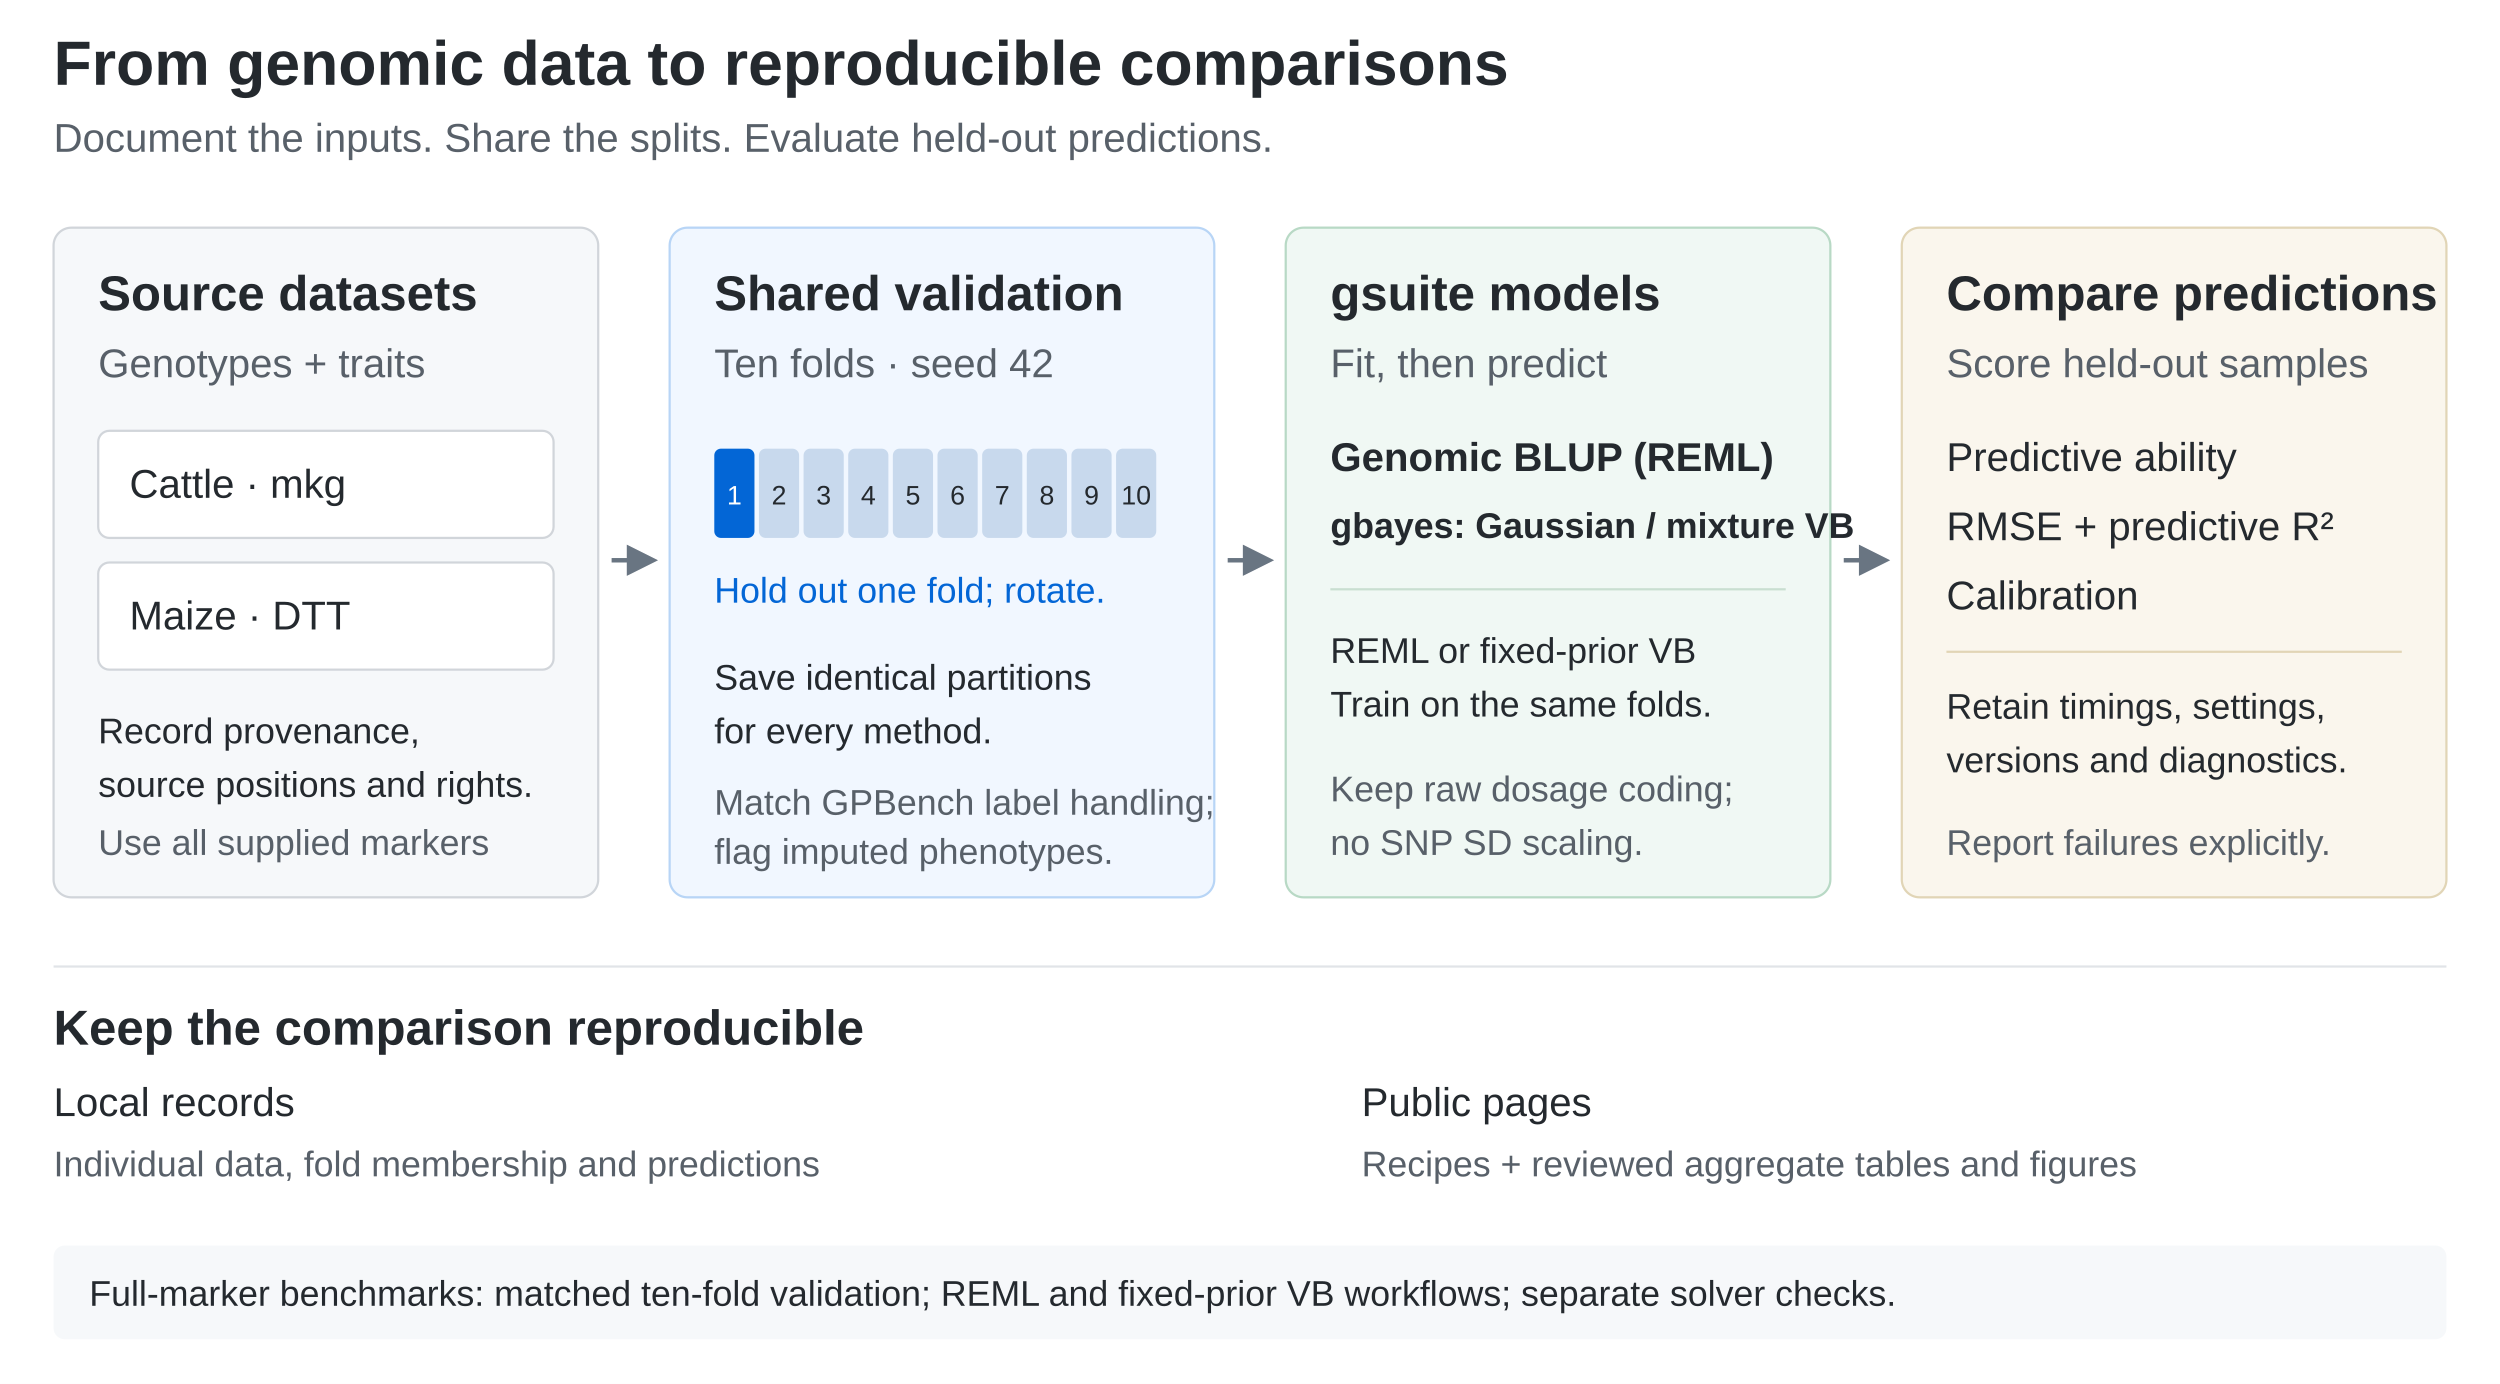
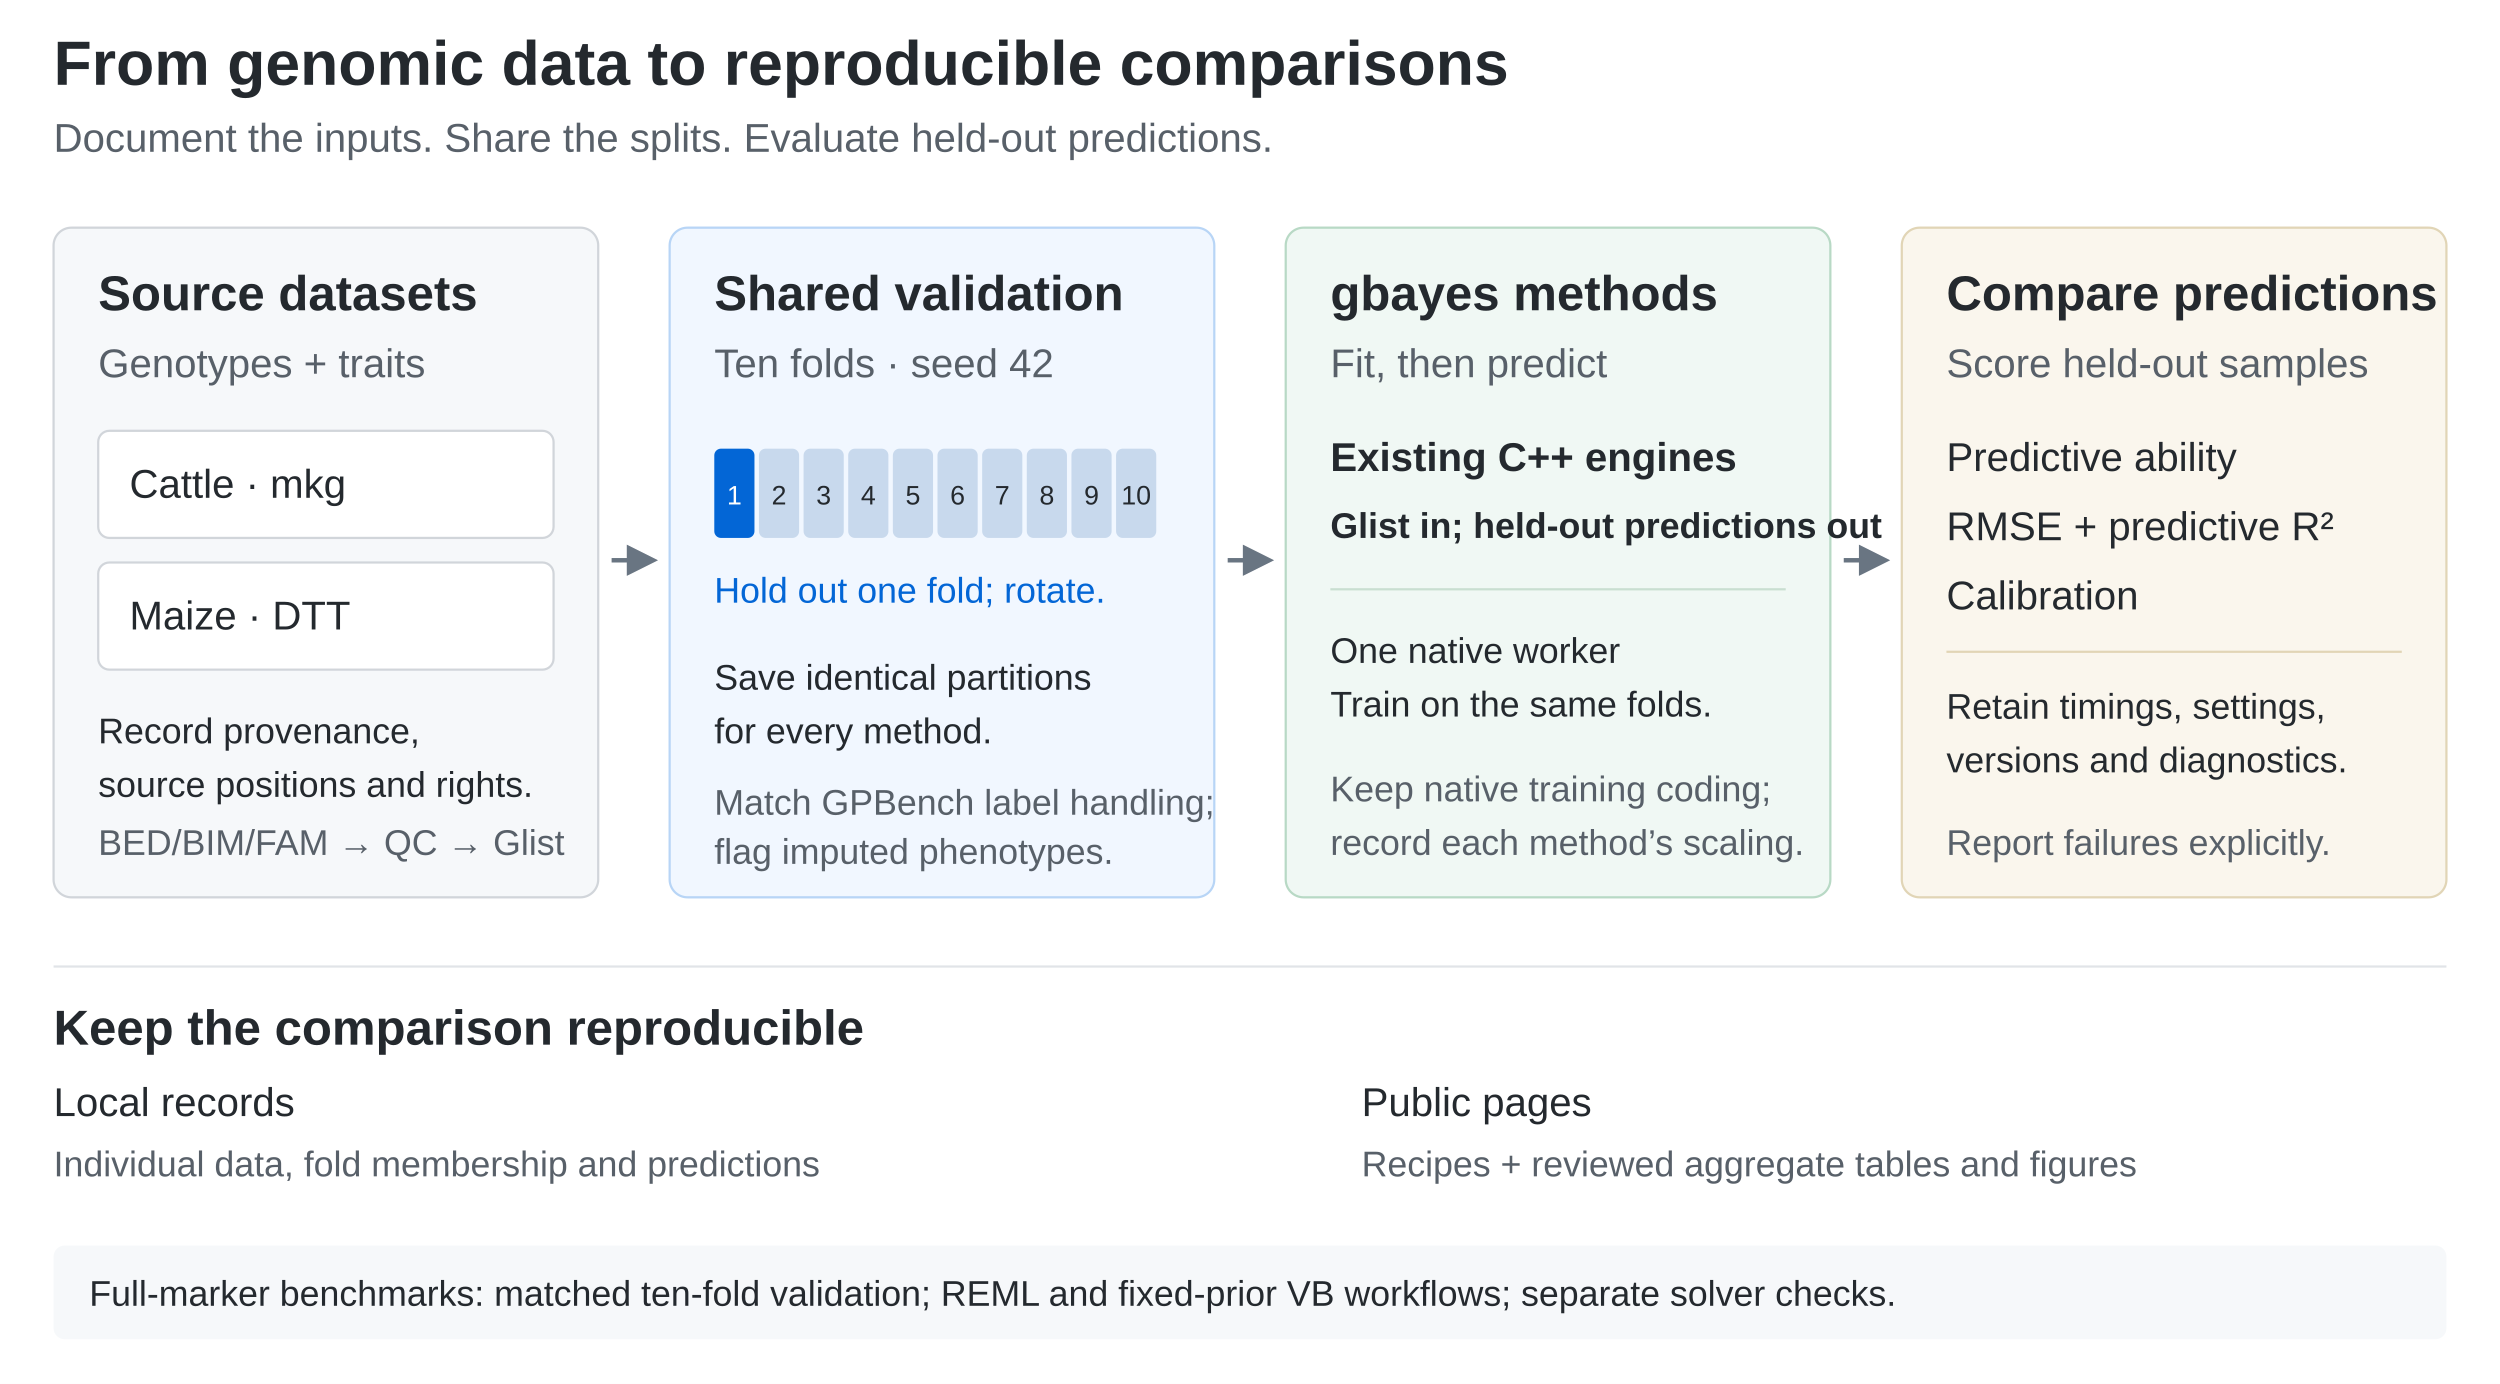
<svg xmlns="http://www.w3.org/2000/svg" width="1120" height="620" viewBox="0 0 1120 620" role="img" aria-labelledby="title description">
  <defs>
    <marker id="arrow" viewBox="0 0 10 10" refX="8" refY="5" markerWidth="7" markerHeight="7" orient="auto-start-reverse">
      <path d="M 0 0 L 10 5 L 0 10 z" fill="#697582" />
    </marker>
    <style>
      text { font-family: -apple-system, BlinkMacSystemFont, 'Segoe UI', Arial, sans-serif; fill: #24292e; }
      .heading { font-size: 22px; font-weight: 600; }
      .body { font-size: 18px; }
      .small { font-size: 16px; }
      .muted { fill: #586069; }
      .blue { fill: #0366d6; }
      .line { fill: none; stroke: #697582; stroke-width: 2; marker-end: url(#arrow); }
    </style>
  </defs>
  <rect width="1120" height="620" fill="#fff" />
  <text x="24" y="38" font-size="28" font-weight="600">From genomic data to reproducible comparisons</text>
  <text x="24" y="68" class="body muted">Document the inputs. Share the splits. Evaluate held-out predictions.</text>
  <rect x="24" y="102" width="244" height="300" rx="8" fill="#f6f8fa" stroke="#d1d5da" />
  <rect x="300" y="102" width="244" height="300" rx="8" fill="#f1f7ff" stroke="#b8d5f6" />
  <rect x="576" y="102" width="244" height="300" rx="8" fill="#f0f8f4" stroke="#b8d9c5" />
  <rect x="852" y="102" width="244" height="300" rx="8" fill="#faf6ed" stroke="#e1d5b6" />
  <text x="44" y="139" class="heading">Source datasets</text>
  <text x="44" y="169" class="body muted">Genotypes + traits</text>
  <rect x="44" y="193" width="204" height="48" rx="5" fill="#fff" stroke="#d1d5da" />
  <text x="58" y="223" class="body">Cattle · mkg</text>
  <rect x="44" y="252" width="204" height="48" rx="5" fill="#fff" stroke="#d1d5da" />
  <text x="58" y="282" class="body">Maize · DTT</text>
  <text x="44" y="333" class="small">Record provenance,</text>
  <text x="44" y="357" class="small">source positions and rights.</text>
-   <text x="44" y="383" class="small muted">Use all supplied markers</text>
+   <text x="44" y="383" class="small muted">BED/BIM/FAM → QC → Glist</text>
  <path d="M274 251 H292" class="line" />
  <text x="320" y="139" class="heading">Shared validation</text>
  <text x="320" y="169" class="body muted">Ten folds · seed 42</text>
  <g transform="translate(320 201)">
    <rect x="0" width="18" height="40" rx="3" fill="#0366d6" />
    <text x="9" y="25" text-anchor="middle" font-size="12" style="fill:white">1</text>
    <rect x="20" width="18" height="40" rx="3" fill="#c8d9ed" />
    <text x="29" y="25" text-anchor="middle" font-size="12" style="fill:#24292e">2</text>
    <rect x="40" width="18" height="40" rx="3" fill="#c8d9ed" />
    <text x="49" y="25" text-anchor="middle" font-size="12" style="fill:#24292e">3</text>
    <rect x="60" width="18" height="40" rx="3" fill="#c8d9ed" />
    <text x="69" y="25" text-anchor="middle" font-size="12" style="fill:#24292e">4</text>
    <rect x="80" width="18" height="40" rx="3" fill="#c8d9ed" />
    <text x="89" y="25" text-anchor="middle" font-size="12" style="fill:#24292e">5</text>
    <rect x="100" width="18" height="40" rx="3" fill="#c8d9ed" />
    <text x="109" y="25" text-anchor="middle" font-size="12" style="fill:#24292e">6</text>
    <rect x="120" width="18" height="40" rx="3" fill="#c8d9ed" />
    <text x="129" y="25" text-anchor="middle" font-size="12" style="fill:#24292e">7</text>
    <rect x="140" width="18" height="40" rx="3" fill="#c8d9ed" />
    <text x="149" y="25" text-anchor="middle" font-size="12" style="fill:#24292e">8</text>
    <rect x="160" width="18" height="40" rx="3" fill="#c8d9ed" />
    <text x="169" y="25" text-anchor="middle" font-size="12" style="fill:#24292e">9</text>
    <rect x="180" width="18" height="40" rx="3" fill="#c8d9ed" />
    <text x="189" y="25" text-anchor="middle" font-size="12" style="fill:#24292e">10</text>
  </g>
  <text x="320" y="270" class="small blue">Hold out one fold; rotate.</text>
  <text x="320" y="309" class="small">Save identical partitions</text>
  <text x="320" y="333" class="small">for every method.</text>
  <text x="320" y="365" class="small muted">Match GPBench label handling;</text>
  <text x="320" y="387" class="small muted">flag imputed phenotypes.</text>
  <path d="M550 251 H568" class="line" />
-   <text x="596" y="139" class="heading">gsuite models</text>
+   <text x="596" y="139" class="heading">gbayes methods</text>
  <text x="596" y="169" class="body muted">Fit, then predict</text>
-   <text x="596" y="211" class="body" font-weight="600">Genomic BLUP (REML)</text>
-   <text x="596" y="241" class="small" font-weight="600">gbayes: Gaussian / mixture VB</text>
+   <text x="596" y="211" class="body" font-weight="600">Existing C++ engines</text>
+   <text x="596" y="241" class="small" font-weight="600">Glist in; held-out predictions out</text>
  <path d="M596 264 H800" stroke="#c9dfd1" />
-   <text x="596" y="297" class="small">REML or fixed-prior VB</text>
+   <text x="596" y="297" class="small">One native worker</text>
  <text x="596" y="321" class="small">Train on the same folds.</text>
-   <text x="596" y="359" class="small muted">Keep raw dosage coding;</text>
-   <text x="596" y="383" class="small muted">no SNP SD scaling.</text>
+   <text x="596" y="359" class="small muted">Keep native training coding;</text>
+   <text x="596" y="383" class="small muted">record each method’s scaling.</text>
  <path d="M826 251 H844" class="line" />
  <text x="872" y="139" class="heading">Compare predictions</text>
  <text x="872" y="169" class="body muted">Score held-out samples</text>
  <text x="872" y="211" class="body">Predictive ability</text>
  <text x="872" y="242" class="body">RMSE + predictive R²</text>
  <text x="872" y="273" class="body">Calibration</text>
  <path d="M872 292 H1076" stroke="#e1d5b6" />
  <text x="872" y="322" class="small">Retain timings, settings,</text>
  <text x="872" y="346" class="small">versions and diagnostics.</text>
  <text x="872" y="383" class="small muted">Report failures explicitly.</text>
  <path d="M24 433 H1096" stroke="#e1e4e8" />
  <text x="24" y="468" class="heading">Keep the comparison reproducible</text>
  <text x="24" y="500" class="body">Local records</text>
  <text x="24" y="527" class="small muted">Individual data, fold membership and predictions</text>
  <text x="610" y="500" class="body">Public pages</text>
  <text x="610" y="527" class="small muted">Recipes + reviewed aggregate tables and figures</text>
  <rect x="24" y="558" width="1072" height="42" rx="5" fill="#f6f8fa" />
  <text x="40" y="585" class="small">Full-marker benchmarks: matched ten-fold validation; REML and fixed-prior VB workflows; separate solver checks.</text>
</svg>
